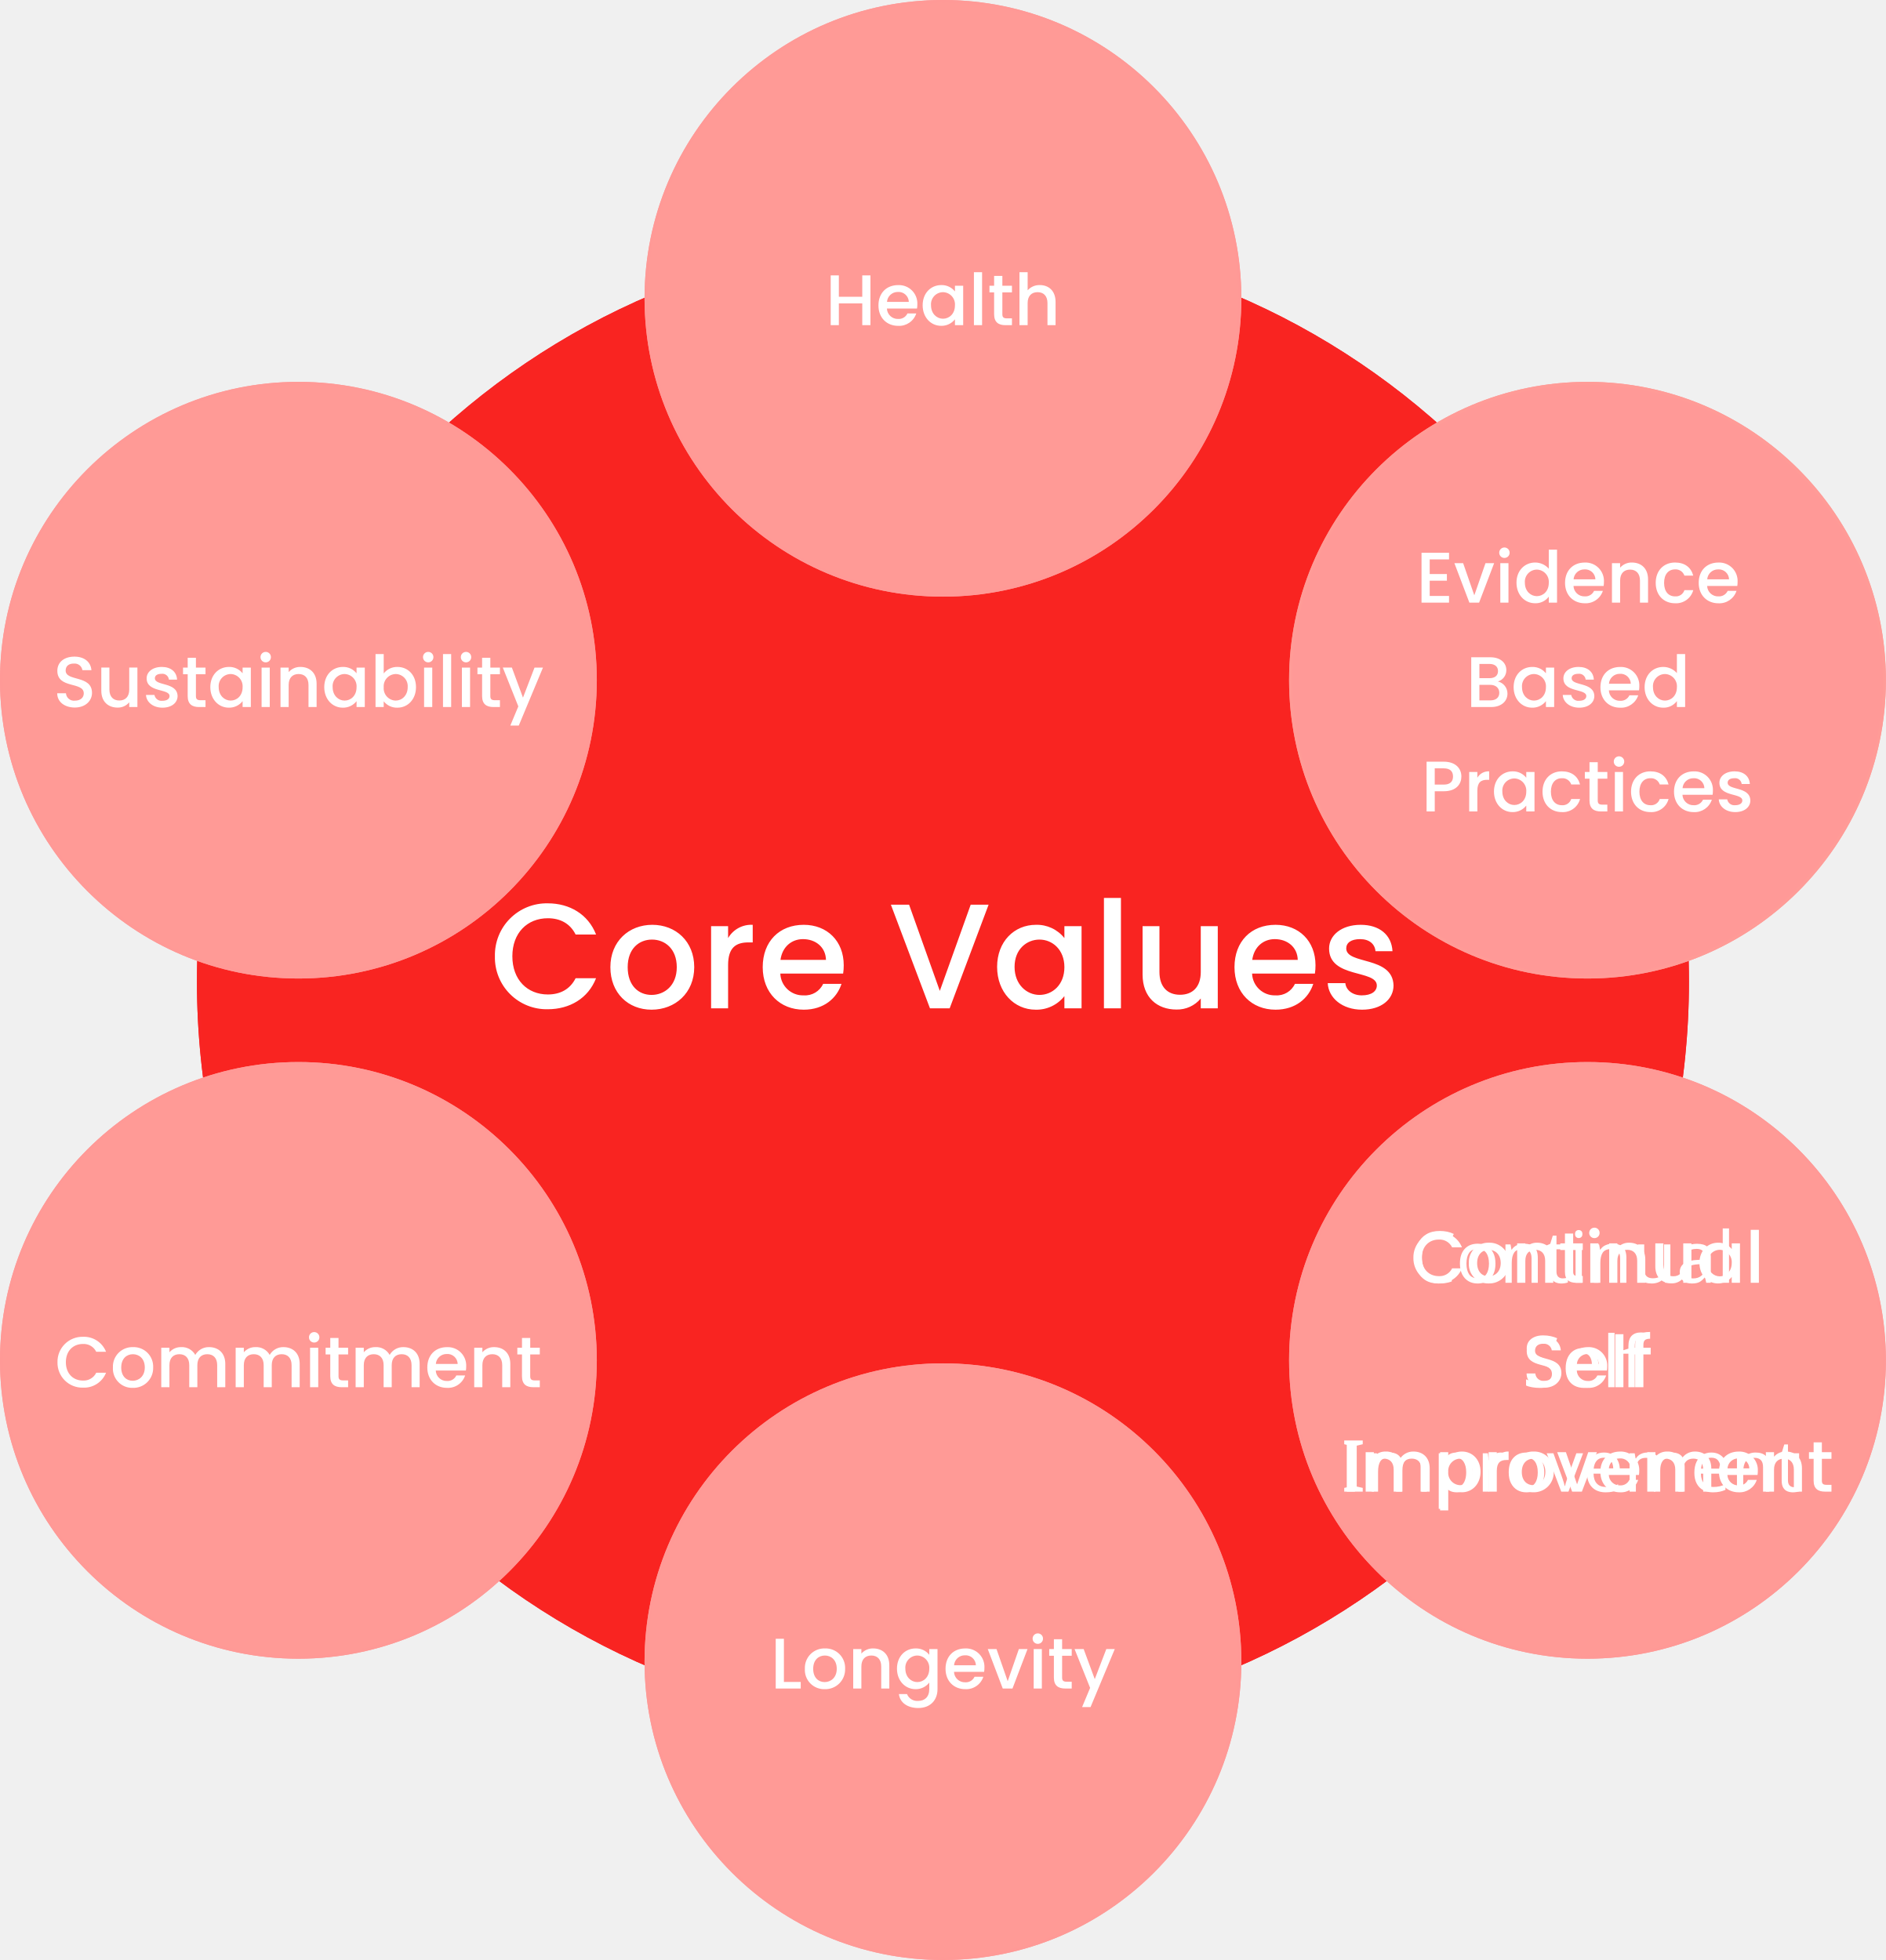
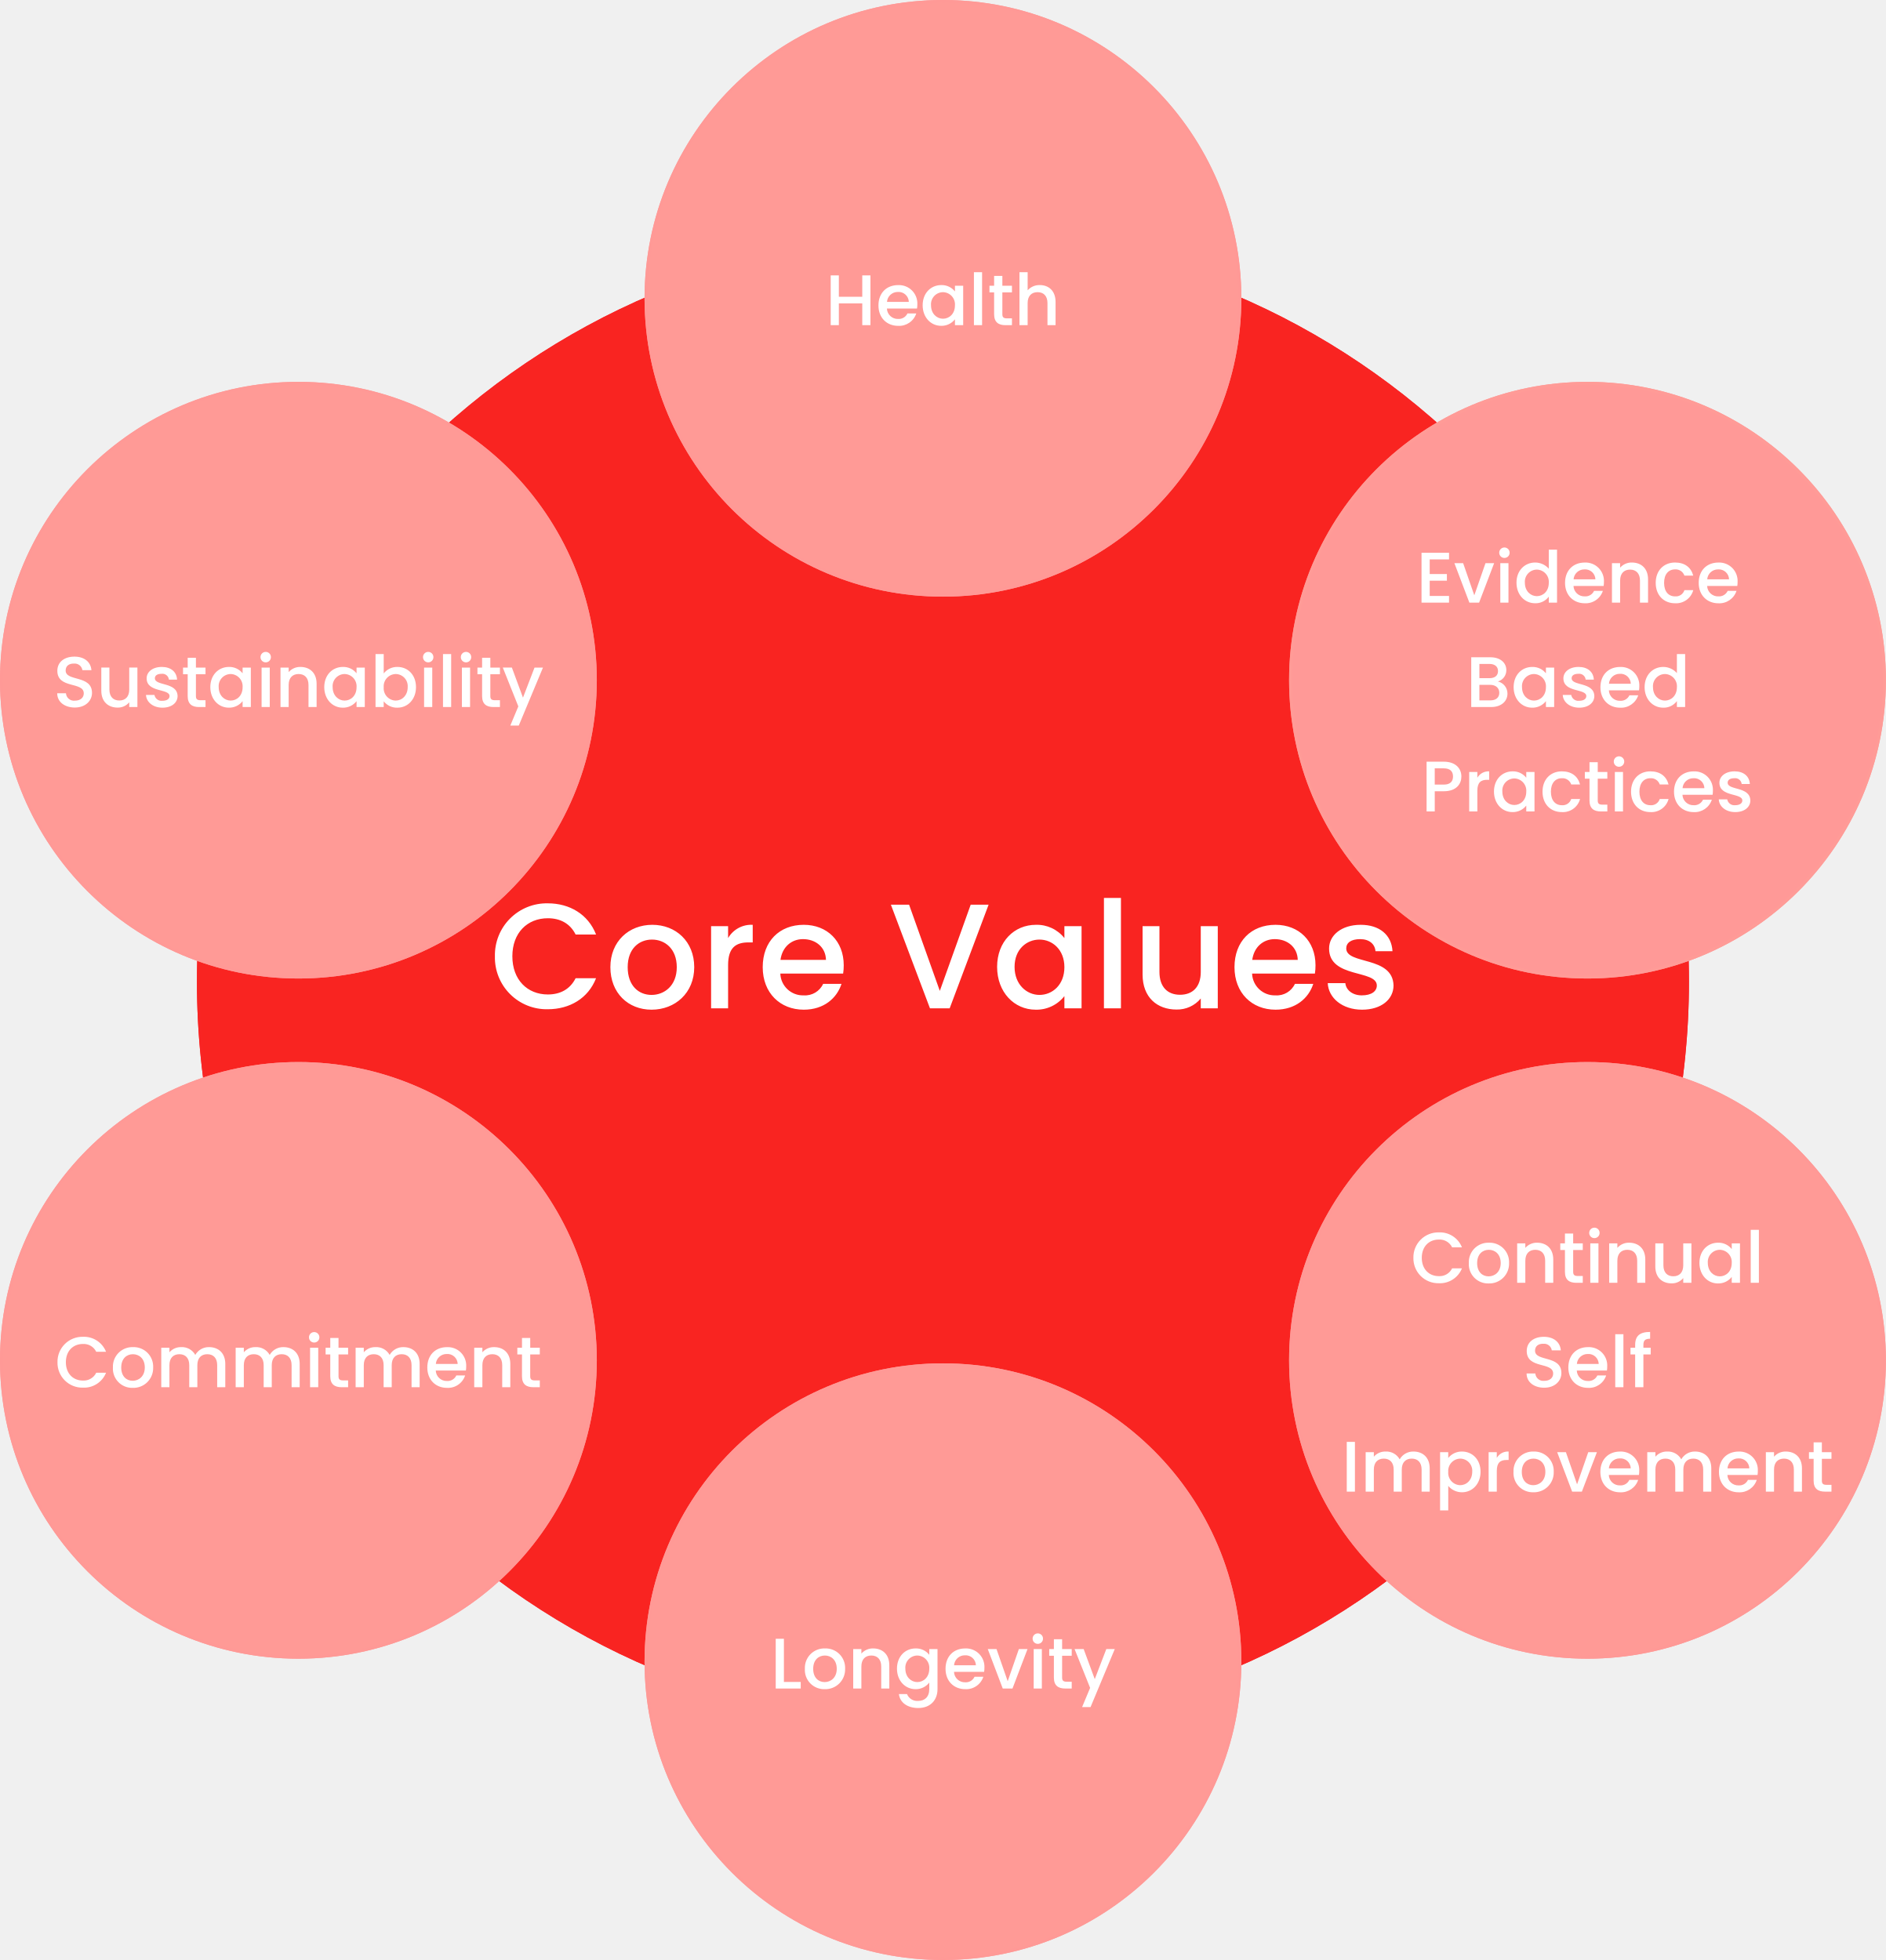
<svg xmlns="http://www.w3.org/2000/svg" width="632" height="657" viewBox="0 0 632 657">
  <defs>
    <clipPath id="clip-path">
      <path id="Path_1" data-name="Path 1" d="M0-256H432V0H0Z" fill="none" />
    </clipPath>
  </defs>
  <g id="Group_5" data-name="Group 5" transform="translate(-644 -184)">
    <g id="Ellipse_1" data-name="Ellipse 1" transform="translate(710 263)" fill="#f92421" stroke="#f92423" stroke-width="1">
      <circle cx="250" cy="250" r="250" stroke="none" />
      <circle cx="250" cy="250" r="249.5" fill="none" />
    </g>
    <g id="Ellipse_2" data-name="Ellipse 2" transform="translate(1076 312)" fill="#ff9997" stroke="#ff9b97" stroke-width="1">
      <circle cx="100" cy="100" r="100" stroke="none" />
      <circle cx="100" cy="100" r="99.5" fill="none" />
    </g>
    <g id="Ellipse_3" data-name="Ellipse 3" transform="translate(1076 540)" fill="#ff9a96" stroke="#ff9996" stroke-width="1">
      <circle cx="100" cy="100" r="100" stroke="none" />
      <circle cx="100" cy="100" r="99.5" fill="none" />
    </g>
    <g id="Ellipse_4" data-name="Ellipse 4" transform="translate(860 641)" fill="#ff9a96" stroke="#ff9996" stroke-width="1">
      <circle cx="100" cy="100" r="100" stroke="none" />
      <circle cx="100" cy="100" r="99.5" fill="none" />
    </g>
    <g id="Ellipse_5" data-name="Ellipse 5" transform="translate(860 184)" fill="#ff9a96" stroke="#ff9996" stroke-width="1">
      <circle cx="100" cy="100" r="100" stroke="none" />
      <circle cx="100" cy="100" r="99.5" fill="none" />
    </g>
    <g id="Ellipse_6" data-name="Ellipse 6" transform="translate(644 312)" fill="#ff9a96" stroke="#ff9996" stroke-width="1">
      <circle cx="100" cy="100" r="100" stroke="none" />
      <circle cx="100" cy="100" r="99.5" fill="none" />
    </g>
    <g id="Ellipse_7" data-name="Ellipse 7" transform="translate(644 540)" fill="#ff9a96" stroke="#ff9996" stroke-width="1">
      <circle cx="100" cy="100" r="100" stroke="none" />
      <circle cx="100" cy="100" r="99.5" fill="none" />
    </g>
    <path id="Path_8" data-name="Path 8" d="M1.85-17.45A17.352,17.352,0,0,0,19.6.3c7.25,0,13.5-3.6,16.15-10.4H28.9c-1.85,3.7-5.15,5.45-9.3,5.45-6.9,0-11.9-4.95-11.9-12.8s5-12.75,11.9-12.75c4.15,0,7.45,1.75,9.3,5.45h6.85C33.1-31.55,26.85-35.2,19.6-35.2A17.382,17.382,0,0,0,1.85-17.45Zm66.8,3.65c0-8.65-6.2-14.2-14.05-14.2S40.55-22.45,40.55-13.8,46.5.45,54.35.45C62.25.45,68.65-5.15,68.65-13.8Zm-22.3,0c0-6.25,3.85-9.25,8.15-9.25,4.25,0,8.3,3,8.3,9.25s-4.2,9.3-8.45,9.3C50.05-4.5,46.35-7.55,46.35-13.8ZM80-14.5c0-5.85,2.6-7.6,6.8-7.6h1.45V-28A8.974,8.974,0,0,0,80-23.55v-4H74.3V0H80Zm25.1-8.7c4.25,0,7.6,2.7,7.7,6.95H97.55C98.15-20.6,101.25-23.2,105.1-23.2ZM118-8.2h-6.15a6.67,6.67,0,0,1-6.5,3.85,7.578,7.578,0,0,1-7.85-7.3h21.05a17.584,17.584,0,0,0,.2-2.8c0-8.1-5.55-13.55-13.4-13.55C97.2-28,91.6-22.45,91.6-13.8S97.45.45,105.35.45C112.1.45,116.45-3.4,118-8.2Zm32.95,2.35-10.3-28.9h-6.1L147.65,0h6.6L167.3-34.75h-6Zm19.2-8.05c0,8.5,5.75,14.35,12.9,14.35A11.858,11.858,0,0,0,192.7-4.1V0h5.75V-27.55H192.7v4A11.727,11.727,0,0,0,183.15-28C175.9-28,170.15-22.4,170.15-13.9Zm22.55.1c0,5.95-4.05,9.3-8.35,9.3-4.25,0-8.35-3.45-8.35-9.4s4.1-9.15,8.35-9.15C188.65-23.05,192.7-19.7,192.7-13.8ZM205.95,0h5.7V-37h-5.7ZM244.1-27.55h-5.7V-12.2c0,5.05-2.75,7.65-6.95,7.65-4.15,0-6.9-2.6-6.9-7.65V-27.55H218.9v16.2C218.9-3.65,223.8.4,230.25.4a10.255,10.255,0,0,0,8.15-3.7V0h5.7Zm19.1,4.35c4.25,0,7.6,2.7,7.7,6.95H255.65C256.25-20.6,259.35-23.2,263.2-23.2Zm12.9,15h-6.15a6.67,6.67,0,0,1-6.5,3.85,7.578,7.578,0,0,1-7.85-7.3h21.05a17.581,17.581,0,0,0,.2-2.8c0-8.1-5.55-13.55-13.4-13.55-8.15,0-13.75,5.55-13.75,14.2S255.55.45,263.45.45C270.2.45,274.55-3.4,276.1-8.2Zm26.9.5c-.3-9.95-15.85-6.85-15.85-12.4,0-1.85,1.6-3.1,4.65-3.1,3.1,0,4.95,1.65,5.15,4.05h5.7c-.3-5.5-4.4-8.85-10.65-8.85-6.5,0-10.6,3.55-10.6,7.95,0,10.1,16,7,16,12.4,0,1.9-1.75,3.3-5.05,3.3-3.15,0-5.3-1.85-5.5-4.1h-5.9c.25,5,4.9,8.9,11.5,8.9C298.95.45,303-3.05,303-7.7Z" transform="translate(808 522)" fill="#fff" />
    <path id="Path_2" data-name="Path 2" d="M-46.4-16.7H-55.62V0H-46.4V-2.232h-6.48V-7.344h5.76V-9.576h-5.76v-4.9h6.48Zm1.8,3.48L-39.588,0h3.264l5.04-13.224h-2.9L-37.932-2.448l-3.744-10.776ZM-29.22,0h2.736V-13.224H-29.22Zm1.392-14.976A1.726,1.726,0,0,0-26.1-16.728a1.726,1.726,0,0,0-1.728-1.752,1.731,1.731,0,0,0-1.752,1.752A1.731,1.731,0,0,0-27.828-14.976Zm4.032,8.3c0,4.08,2.76,6.888,6.24,6.888a5.483,5.483,0,0,0,4.584-2.208V0h2.76V-17.76h-2.76v6.384a6.091,6.091,0,0,0-4.56-2.064C-21.036-13.44-23.8-10.752-23.8-6.672Zm10.824.048c0,2.856-1.944,4.464-4.008,4.464-2.04,0-4.008-1.656-4.008-4.512a4.057,4.057,0,0,1,4.008-4.392A4.1,4.1,0,0,1-12.972-6.624Zm11.928-4.512A3.434,3.434,0,0,1,2.652-7.8h-7.32A3.6,3.6,0,0,1-1.044-11.136Zm6.192,7.2H2.2A3.2,3.2,0,0,1-.924-2.088a3.638,3.638,0,0,1-3.768-3.5h10.1a8.44,8.44,0,0,0,.1-1.344,6.167,6.167,0,0,0-6.432-6.5c-3.912,0-6.6,2.664-6.6,6.816S-4.716.216-.924.216A6.043,6.043,0,0,0,5.148-3.936ZM17.58,0h2.712V-7.8c0-3.7-2.328-5.64-5.424-5.64a5.087,5.087,0,0,0-3.936,1.728v-1.512H8.2V0h2.736V-7.392c0-2.424,1.32-3.672,3.336-3.672,1.992,0,3.312,1.248,3.312,3.672Zm5.28-6.624c0,4.152,2.688,6.84,6.48,6.84a5.94,5.94,0,0,0,6.1-4.392H32.484A3.02,3.02,0,0,1,29.34-2.088c-2.208,0-3.672-1.632-3.672-4.536,0-2.88,1.464-4.512,3.672-4.512a3.09,3.09,0,0,1,3.144,2.088h2.952c-.744-2.784-2.856-4.392-6.1-4.392C25.548-13.44,22.86-10.752,22.86-6.624Zm20.88-4.512a3.434,3.434,0,0,1,3.7,3.336h-7.32A3.6,3.6,0,0,1,43.74-11.136Zm6.192,7.2H46.98a3.2,3.2,0,0,1-3.12,1.848,3.638,3.638,0,0,1-3.768-3.5H50.2a8.44,8.44,0,0,0,.1-1.344,6.167,6.167,0,0,0-6.432-6.5c-3.912,0-6.6,2.664-6.6,6.816s2.808,6.84,6.6,6.84A6.043,6.043,0,0,0,49.932-3.936Zm-79.488,34.16c0,1.608-1.128,2.544-2.976,2.544h-3.7V27.56h3.6C-30.8,27.56-29.556,28.568-29.556,30.224Zm-.432-7.272c0,1.536-1.08,2.376-2.856,2.376h-3.384V20.552h3.384C-31.068,20.552-29.988,21.44-29.988,22.952Zm3.168,7.56a4.149,4.149,0,0,0-3.216-4.08A3.9,3.9,0,0,0-27.2,22.616c0-2.352-1.872-4.3-5.4-4.3h-6.36V35h6.672C-28.884,35-26.82,33.056-26.82,30.512Zm2.064-2.184c0,4.08,2.76,6.888,6.192,6.888a5.692,5.692,0,0,0,4.632-2.184V35h2.76V21.776h-2.76V23.7a5.629,5.629,0,0,0-4.584-2.136C-22,21.56-24.756,24.248-24.756,28.328Zm10.824.048c0,2.856-1.944,4.464-4.008,4.464-2.04,0-4.008-1.656-4.008-4.512a4.057,4.057,0,0,1,4.008-4.392A4.1,4.1,0,0,1-13.932,28.376ZM2.292,31.3c-.144-4.776-7.608-3.288-7.608-5.952,0-.888.768-1.488,2.232-1.488A2.187,2.187,0,0,1-.612,25.808H2.124C1.98,23.168.012,21.56-2.988,21.56c-3.12,0-5.088,1.7-5.088,3.816,0,4.848,7.68,3.36,7.68,5.952,0,.912-.84,1.584-2.424,1.584a2.413,2.413,0,0,1-2.64-1.968H-8.292c.12,2.4,2.352,4.272,5.52,4.272C.348,35.216,2.292,33.536,2.292,31.3Zm8.52-7.44a3.434,3.434,0,0,1,3.7,3.336H7.188A3.6,3.6,0,0,1,10.812,23.864ZM17,31.064H14.052a3.2,3.2,0,0,1-3.12,1.848,3.638,3.638,0,0,1-3.768-3.5h10.1a8.44,8.44,0,0,0,.1-1.344,6.167,6.167,0,0,0-6.432-6.5c-3.912,0-6.6,2.664-6.6,6.816s2.808,6.84,6.6,6.84A6.043,6.043,0,0,0,17,31.064Zm2.136-2.736c0,4.08,2.76,6.888,6.24,6.888a5.483,5.483,0,0,0,4.584-2.208V35h2.76V17.24h-2.76v6.384A6.091,6.091,0,0,0,25.4,21.56C21.9,21.56,19.14,24.248,19.14,28.328Zm10.824.048c0,2.856-1.944,4.464-4.008,4.464-2.04,0-4.008-1.656-4.008-4.512a4.057,4.057,0,0,1,4.008-4.392A4.1,4.1,0,0,1,29.964,28.376ZM-51.192,61V55.552h3.024c2.136,0,3.1,1.008,3.1,2.736,0,1.68-.96,2.712-3.1,2.712Zm8.928-2.712c0-2.712-1.944-4.968-5.9-4.968h-5.76V70h2.736V63.232h3.024C-43.824,63.232-42.264,60.664-42.264,58.288Zm5.352,4.752c0-2.808,1.248-3.648,3.264-3.648h.7V56.56a4.307,4.307,0,0,0-3.96,2.136v-1.92h-2.736V70h2.736Zm5.568.288c0,4.08,2.76,6.888,6.192,6.888a5.692,5.692,0,0,0,4.632-2.184V70h2.76V56.776h-2.76V58.7A5.629,5.629,0,0,0-25.1,56.56C-28.584,56.56-31.344,59.248-31.344,63.328Zm10.824.048c0,2.856-1.944,4.464-4.008,4.464-2.04,0-4.008-1.656-4.008-4.512a4.057,4.057,0,0,1,4.008-4.392A4.1,4.1,0,0,1-20.52,63.376Zm5.448,0c0,4.152,2.688,6.84,6.48,6.84a5.94,5.94,0,0,0,6.1-4.392H-5.448a3.02,3.02,0,0,1-3.144,2.088c-2.208,0-3.672-1.632-3.672-4.536,0-2.88,1.464-4.512,3.672-4.512a3.09,3.09,0,0,1,3.144,2.088H-2.5c-.744-2.784-2.856-4.392-6.1-4.392C-12.384,56.56-15.072,59.248-15.072,63.376ZM.672,66.328C.672,69.016,2.136,70,4.488,70h2.16V67.72H4.968c-1.152,0-1.536-.408-1.536-1.392v-7.32H6.648V56.776H3.432V53.488H.672v3.288H-.888v2.232H.672ZM9.168,70H11.9V56.776H9.168ZM10.56,55.024a1.752,1.752,0,1,0-1.752-1.752A1.726,1.726,0,0,0,10.56,55.024Zm4.032,8.352c0,4.152,2.688,6.84,6.48,6.84a5.94,5.94,0,0,0,6.1-4.392H24.216a3.02,3.02,0,0,1-3.144,2.088c-2.208,0-3.672-1.632-3.672-4.536,0-2.88,1.464-4.512,3.672-4.512a3.09,3.09,0,0,1,3.144,2.088h2.952c-.744-2.784-2.856-4.392-6.1-4.392C17.28,56.56,14.592,59.248,14.592,63.376Zm20.88-4.512a3.434,3.434,0,0,1,3.7,3.336h-7.32A3.6,3.6,0,0,1,35.472,58.864Zm6.192,7.2H38.712a3.2,3.2,0,0,1-3.12,1.848,3.638,3.638,0,0,1-3.768-3.5h10.1a8.44,8.44,0,0,0,.1-1.344,6.167,6.167,0,0,0-6.432-6.5c-3.912,0-6.6,2.664-6.6,6.816s2.808,6.84,6.6,6.84A6.043,6.043,0,0,0,41.664,66.064Zm12.912.24c-.144-4.776-7.608-3.288-7.608-5.952,0-.888.768-1.488,2.232-1.488a2.187,2.187,0,0,1,2.472,1.944h2.736c-.144-2.64-2.112-4.248-5.112-4.248-3.12,0-5.088,1.7-5.088,3.816,0,4.848,7.68,3.36,7.68,5.952,0,.912-.84,1.584-2.424,1.584a2.413,2.413,0,0,1-2.64-1.968H43.992c.12,2.4,2.352,4.272,5.52,4.272C52.632,70.216,54.576,68.536,54.576,66.3Z" transform="translate(1176 386)" fill="#fff" />
-     <text id="Continual_Self_Improvement" data-name="Continual Self Improvement" transform="translate(1176 614)" fill="#fff" font-size="24" font-family="Poppins-Medium, Poppins" font-weight="500">
-       <tspan x="-59.232" y="0">Continual</tspan>
-       <tspan x="-21.804" y="35">Self</tspan>
-       <tspan x="-82.476" y="70">Improvement</tspan>
-     </text>
    <path id="Path_6" data-name="Path 6" d="M-56.04-16.68V0h8.376V-2.208H-53.3V-16.68ZM-32.784-6.624a6.521,6.521,0,0,0-6.744-6.816,6.521,6.521,0,0,0-6.744,6.816A6.447,6.447,0,0,0-39.648.216,6.624,6.624,0,0,0-32.784-6.624Zm-10.7,0c0-3,1.848-4.44,3.912-4.44,2.04,0,3.984,1.44,3.984,4.44S-37.608-2.16-39.648-2.16C-41.712-2.16-43.488-3.624-43.488-6.624ZM-20.688,0h2.712V-7.8c0-3.7-2.328-5.64-5.424-5.64a5.087,5.087,0,0,0-3.936,1.728v-1.512h-2.736V0h2.736V-7.392c0-2.424,1.32-3.672,3.336-3.672,1.992,0,3.312,1.248,3.312,3.672Zm5.28-6.672c0,4.08,2.76,6.888,6.24,6.888A5.677,5.677,0,0,0-4.584-1.992V.216c0,2.64-1.584,3.936-3.7,3.936a3.686,3.686,0,0,1-3.768-2.3H-14.76c.336,2.928,2.952,4.68,6.48,4.68,4.128,0,6.456-2.712,6.456-6.312v-13.44h-2.76v1.92A5.6,5.6,0,0,0-9.168-13.44C-12.648-13.44-15.408-10.752-15.408-6.672Zm10.824.048c0,2.856-1.944,4.464-4.008,4.464-2.04,0-4.008-1.656-4.008-4.512a4.057,4.057,0,0,1,4.008-4.392A4.1,4.1,0,0,1-4.584-6.624ZM7.344-11.136A3.434,3.434,0,0,1,11.04-7.8H3.72A3.6,3.6,0,0,1,7.344-11.136Zm6.192,7.2H10.584a3.2,3.2,0,0,1-3.12,1.848A3.638,3.638,0,0,1,3.7-5.592H13.8a8.44,8.44,0,0,0,.1-1.344,6.167,6.167,0,0,0-6.432-6.5c-3.912,0-6.6,2.664-6.6,6.816S3.672.216,7.464.216A6.043,6.043,0,0,0,13.536-3.936Zm1.488-9.288L20.04,0H23.3l5.04-13.224h-2.9L21.7-2.448,17.952-13.224ZM30.408,0h2.736V-13.224H30.408ZM31.8-14.976a1.726,1.726,0,0,0,1.728-1.752A1.726,1.726,0,0,0,31.8-18.48a1.731,1.731,0,0,0-1.752,1.752A1.731,1.731,0,0,0,31.8-14.976Zm5.376,11.3C37.176-.984,38.64,0,40.992,0h2.16V-2.28h-1.68c-1.152,0-1.536-.408-1.536-1.392v-7.32h3.216v-2.232H39.936v-3.288h-2.76v3.288h-1.56v2.232h1.56Zm13.7.528-3.72-10.08H44.112L49.32-.216,46.632,6.216h2.832l8.112-19.44H54.744Z" transform="translate(960 750)" fill="#fff" />
    <path id="Path_5" data-name="Path 5" d="M-80.736-8.376a8.329,8.329,0,0,0,8.52,8.52,7.931,7.931,0,0,0,7.752-4.992h-3.288a4.66,4.66,0,0,1-4.464,2.616c-3.312,0-5.712-2.376-5.712-6.144s2.4-6.12,5.712-6.12a4.66,4.66,0,0,1,4.464,2.616h3.288A7.951,7.951,0,0,0-72.216-16.9,8.343,8.343,0,0,0-80.736-8.376Zm32.064,1.752a6.521,6.521,0,0,0-6.744-6.816A6.521,6.521,0,0,0-62.16-6.624,6.447,6.447,0,0,0-55.536.216,6.624,6.624,0,0,0-48.672-6.624Zm-10.7,0c0-3,1.848-4.44,3.912-4.44,2.04,0,3.984,1.44,3.984,4.44S-53.5-2.16-55.536-2.16C-57.6-2.16-59.376-3.624-59.376-6.624ZM-27.216,0H-24.5V-7.8c0-3.7-2.352-5.64-5.448-5.64a5.178,5.178,0,0,0-4.608,2.616,5.1,5.1,0,0,0-4.752-2.616,5.036,5.036,0,0,0-3.912,1.728v-1.512H-45.96V0h2.736V-7.392c0-2.424,1.32-3.672,3.336-3.672,1.992,0,3.312,1.248,3.312,3.672V0h2.712V-7.392c0-2.424,1.32-3.672,3.336-3.672,1.992,0,3.312,1.248,3.312,3.672ZM-2.28,0H.432V-7.8c0-3.7-2.352-5.64-5.448-5.64a5.178,5.178,0,0,0-4.608,2.616,5.1,5.1,0,0,0-4.752-2.616,5.036,5.036,0,0,0-3.912,1.728v-1.512h-2.736V0h2.736V-7.392c0-2.424,1.32-3.672,3.336-3.672,1.992,0,3.312,1.248,3.312,3.672V0h2.712V-7.392c0-2.424,1.32-3.672,3.336-3.672,1.992,0,3.312,1.248,3.312,3.672ZM3.912,0H6.648V-13.224H3.912ZM5.3-14.976a1.726,1.726,0,0,0,1.728-1.752A1.726,1.726,0,0,0,5.3-18.48a1.731,1.731,0,0,0-1.752,1.752A1.731,1.731,0,0,0,5.3-14.976Zm5.376,11.3C10.68-.984,12.144,0,14.5,0h2.16V-2.28h-1.68c-1.152,0-1.536-.408-1.536-1.392v-7.32h3.216v-2.232H13.44v-3.288H10.68v3.288H9.12v2.232h1.56ZM37.92,0h2.712V-7.8c0-3.7-2.352-5.64-5.448-5.64a5.178,5.178,0,0,0-4.608,2.616,5.1,5.1,0,0,0-4.752-2.616,5.036,5.036,0,0,0-3.912,1.728v-1.512H19.176V0h2.736V-7.392c0-2.424,1.32-3.672,3.336-3.672,1.992,0,3.312,1.248,3.312,3.672V0h2.712V-7.392c0-2.424,1.32-3.672,3.336-3.672,1.992,0,3.312,1.248,3.312,3.672ZM49.68-11.136a3.434,3.434,0,0,1,3.7,3.336h-7.32A3.6,3.6,0,0,1,49.68-11.136Zm6.192,7.2H52.92A3.2,3.2,0,0,1,49.8-2.088a3.638,3.638,0,0,1-3.768-3.5h10.1a8.44,8.44,0,0,0,.1-1.344,6.167,6.167,0,0,0-6.432-6.5c-3.912,0-6.6,2.664-6.6,6.816S46.008.216,49.8.216A6.043,6.043,0,0,0,55.872-3.936ZM68.3,0h2.712V-7.8c0-3.7-2.328-5.64-5.424-5.64a5.087,5.087,0,0,0-3.936,1.728v-1.512H58.92V0h2.736V-7.392c0-2.424,1.32-3.672,3.336-3.672,1.992,0,3.312,1.248,3.312,3.672Zm6.624-3.672C74.928-.984,76.392,0,78.744,0H80.9V-2.28h-1.68c-1.152,0-1.536-.408-1.536-1.392v-7.32H80.9v-2.232H77.688v-3.288h-2.76v3.288h-1.56v2.232h1.56Z" transform="translate(744 649)" fill="#fff" />
    <path id="Path_7" data-name="Path 7" d="M-58.344-8.376a8.329,8.329,0,0,0,8.52,8.52,7.931,7.931,0,0,0,7.752-4.992H-45.36a4.66,4.66,0,0,1-4.464,2.616c-3.312,0-5.712-2.376-5.712-6.144s2.4-6.12,5.712-6.12A4.66,4.66,0,0,1-45.36-11.88h3.288A7.951,7.951,0,0,0-49.824-16.9,8.343,8.343,0,0,0-58.344-8.376ZM-26.28-6.624a6.521,6.521,0,0,0-6.744-6.816,6.521,6.521,0,0,0-6.744,6.816A6.447,6.447,0,0,0-33.144.216,6.624,6.624,0,0,0-26.28-6.624Zm-10.7,0c0-3,1.848-4.44,3.912-4.44,2.04,0,3.984,1.44,3.984,4.44S-31.1-2.16-33.144-2.16C-35.208-2.16-36.984-3.624-36.984-6.624ZM-14.184,0h2.712V-7.8c0-3.7-2.328-5.64-5.424-5.64a5.087,5.087,0,0,0-3.936,1.728v-1.512h-2.736V0h2.736V-7.392c0-2.424,1.32-3.672,3.336-3.672,1.992,0,3.312,1.248,3.312,3.672ZM-7.56-3.672C-7.56-.984-6.1,0-3.744,0h2.16V-2.28h-1.68C-4.416-2.28-4.8-2.688-4.8-3.672v-7.32h3.216v-2.232H-4.8v-3.288H-7.56v3.288H-9.12v2.232h1.56ZM.936,0H3.672V-13.224H.936ZM2.328-14.976a1.726,1.726,0,0,0,1.728-1.752A1.726,1.726,0,0,0,2.328-18.48,1.731,1.731,0,0,0,.576-16.728,1.731,1.731,0,0,0,2.328-14.976ZM16.656,0h2.712V-7.8c0-3.7-2.328-5.64-5.424-5.64a5.087,5.087,0,0,0-3.936,1.728v-1.512H7.272V0h2.736V-7.392c0-2.424,1.32-3.672,3.336-3.672,1.992,0,3.312,1.248,3.312,3.672ZM34.824-13.224H32.088v7.368c0,2.424-1.32,3.672-3.336,3.672-1.992,0-3.312-1.248-3.312-3.672v-7.368H22.728v7.776c0,3.7,2.352,5.64,5.448,5.64a4.922,4.922,0,0,0,3.912-1.776V0h2.736Zm2.688,6.552c0,4.08,2.76,6.888,6.192,6.888a5.692,5.692,0,0,0,4.632-2.184V0H51.1V-13.224h-2.76v1.92a5.629,5.629,0,0,0-4.584-2.136C40.272-13.44,37.512-10.752,37.512-6.672Zm10.824.048c0,2.856-1.944,4.464-4.008,4.464-2.04,0-4.008-1.656-4.008-4.512a4.057,4.057,0,0,1,4.008-4.392A4.1,4.1,0,0,1,48.336-6.624ZM54.7,0h2.736V-17.76H54.7ZM-8.748,30.272c0-6.1-8.832-3.744-8.832-7.512,0-1.608,1.224-2.376,2.808-2.328a2.61,2.61,0,0,1,2.808,2.208H-8.94c-.24-2.856-2.5-4.536-5.688-4.536-3.408,0-5.736,1.824-5.736,4.752,0,6.144,8.856,3.528,8.856,7.56,0,1.416-1.08,2.448-3,2.448a2.677,2.677,0,0,1-2.976-2.472h-2.928c0,2.952,2.568,4.776,5.9,4.776C-10.788,35.168-8.748,32.768-8.748,30.272ZM.06,23.864a3.434,3.434,0,0,1,3.7,3.336h-7.32A3.6,3.6,0,0,1,.06,23.864Zm6.192,7.2H3.3A3.2,3.2,0,0,1,.18,32.912a3.638,3.638,0,0,1-3.768-3.5h10.1a8.44,8.44,0,0,0,.1-1.344A6.167,6.167,0,0,0,.18,21.56c-3.912,0-6.6,2.664-6.6,6.816s2.808,6.84,6.6,6.84A6.043,6.043,0,0,0,6.252,31.064ZM9.3,35h2.736V17.24H9.3Zm6.672,0h2.76V24.008H21.18V21.776H18.732V20.84c0-1.512.576-2.088,2.256-2.088v-2.28c-3.456,0-5.016,1.32-5.016,4.368v.936h-1.56v2.232h1.56ZM-80.676,70h2.736V53.32h-2.736Zm25.08,0h2.712V62.2c0-3.7-2.352-5.64-5.448-5.64a5.178,5.178,0,0,0-4.608,2.616,5.1,5.1,0,0,0-4.752-2.616A5.036,5.036,0,0,0-71.6,58.288V56.776H-74.34V70H-71.6V62.608c0-2.424,1.32-3.672,3.336-3.672,1.992,0,3.312,1.248,3.312,3.672V70h2.712V62.608c0-2.424,1.32-3.672,3.336-3.672,1.992,0,3.312,1.248,3.312,3.672Zm8.928-11.28V56.776H-49.4V76.288h2.736V68.08a5.979,5.979,0,0,0,4.608,2.136c3.48,0,6.216-2.808,6.216-6.888S-38.58,56.56-42.06,56.56A5.77,5.77,0,0,0-46.668,58.72Zm8.04,4.608c0,2.856-1.968,4.512-4.032,4.512a4.122,4.122,0,0,1-4.008-4.464,4.115,4.115,0,0,1,4.008-4.44A4.061,4.061,0,0,1-38.628,63.328Zm8.232-.288c0-2.808,1.248-3.648,3.264-3.648h.7V56.56A4.307,4.307,0,0,0-30.4,58.7v-1.92h-2.736V70H-30.4Zm19.08.336A6.521,6.521,0,0,0-18.06,56.56,6.521,6.521,0,0,0-24.8,63.376a6.447,6.447,0,0,0,6.624,6.84A6.624,6.624,0,0,0-11.316,63.376Zm-10.7,0c0-3,1.848-4.44,3.912-4.44,2.04,0,3.984,1.44,3.984,4.44S-16.14,67.84-18.18,67.84C-20.244,67.84-22.02,66.376-22.02,63.376Zm11.856-6.6L-5.148,70h3.264l5.04-13.224H.252L-3.492,67.552-7.236,56.776Zm20.952,2.088a3.434,3.434,0,0,1,3.7,3.336H7.164A3.6,3.6,0,0,1,10.788,58.864Zm6.192,7.2H14.028a3.2,3.2,0,0,1-3.12,1.848,3.638,3.638,0,0,1-3.768-3.5h10.1a8.44,8.44,0,0,0,.1-1.344,6.167,6.167,0,0,0-6.432-6.5c-3.912,0-6.6,2.664-6.6,6.816s2.808,6.84,6.6,6.84A6.043,6.043,0,0,0,16.98,66.064ZM38.772,70h2.712V62.2c0-3.7-2.352-5.64-5.448-5.64a5.178,5.178,0,0,0-4.608,2.616,5.1,5.1,0,0,0-4.752-2.616,5.036,5.036,0,0,0-3.912,1.728V56.776H20.028V70h2.736V62.608c0-2.424,1.32-3.672,3.336-3.672,1.992,0,3.312,1.248,3.312,3.672V70h2.712V62.608c0-2.424,1.32-3.672,3.336-3.672,1.992,0,3.312,1.248,3.312,3.672Zm11.76-11.136a3.434,3.434,0,0,1,3.7,3.336h-7.32A3.6,3.6,0,0,1,50.532,58.864Zm6.192,7.2H53.772a3.2,3.2,0,0,1-3.12,1.848,3.638,3.638,0,0,1-3.768-3.5h10.1a8.44,8.44,0,0,0,.1-1.344,6.167,6.167,0,0,0-6.432-6.5c-3.912,0-6.6,2.664-6.6,6.816s2.808,6.84,6.6,6.84A6.043,6.043,0,0,0,56.724,66.064ZM69.156,70h2.712V62.2c0-3.7-2.328-5.64-5.424-5.64a5.087,5.087,0,0,0-3.936,1.728V56.776H59.772V70h2.736V62.608c0-2.424,1.32-3.672,3.336-3.672,1.992,0,3.312,1.248,3.312,3.672Zm6.624-3.672C75.78,69.016,77.244,70,79.6,70h2.16V67.72h-1.68c-1.152,0-1.536-.408-1.536-1.392v-7.32h3.216V56.776H78.54V53.488H75.78v3.288H74.22v2.232h1.56Z" transform="translate(1176 614)" fill="#fff" />
    <path id="Path_3" data-name="Path 3" d="M-27.036,0H-24.3V-16.68h-2.736v7.152h-7.848V-16.68H-37.62V0h2.736V-7.3h7.848Zm11.9-11.136a3.434,3.434,0,0,1,3.7,3.336h-7.32A3.6,3.6,0,0,1-15.132-11.136Zm6.192,7.2h-2.952a3.2,3.2,0,0,1-3.12,1.848,3.638,3.638,0,0,1-3.768-3.5h10.1a8.44,8.44,0,0,0,.1-1.344,6.167,6.167,0,0,0-6.432-6.5c-3.912,0-6.6,2.664-6.6,6.816s2.808,6.84,6.6,6.84A6.043,6.043,0,0,0-8.94-3.936ZM-6.8-6.672C-6.8-2.592-4.044.216-.612.216A5.692,5.692,0,0,0,4.02-1.968V0H6.78V-13.224H4.02v1.92A5.629,5.629,0,0,0-.564-13.44C-4.044-13.44-6.8-10.752-6.8-6.672ZM4.02-6.624C4.02-3.768,2.076-2.16.012-2.16-2.028-2.16-4-3.816-4-6.672A4.057,4.057,0,0,1,.012-11.064,4.1,4.1,0,0,1,4.02-6.624ZM10.38,0h2.736V-17.76H10.38Zm6.768-3.672C17.148-.984,18.612,0,20.964,0h2.16V-2.28h-1.68c-1.152,0-1.536-.408-1.536-1.392v-7.32h3.216v-2.232H19.908v-3.288h-2.76v3.288h-1.56v2.232h1.56ZM25.644,0H28.38V-7.392c0-2.424,1.32-3.672,3.336-3.672,1.992,0,3.312,1.248,3.312,3.672V0H37.74V-7.8c0-3.7-2.3-5.64-5.256-5.64a5.242,5.242,0,0,0-4.1,1.752V-17.76H25.644Z" transform="translate(960 293)" fill="#fff" />
    <path id="Path_4" data-name="Path 4" d="M-69.168-4.728c0-6.1-8.832-3.744-8.832-7.512,0-1.608,1.224-2.376,2.808-2.328a2.61,2.61,0,0,1,2.808,2.208h3.024c-.24-2.856-2.5-4.536-5.688-4.536-3.408,0-5.736,1.824-5.736,4.752,0,6.144,8.856,3.528,8.856,7.56,0,1.416-1.08,2.448-3,2.448A2.677,2.677,0,0,1-77.9-4.608h-2.928c0,2.952,2.568,4.776,5.9,4.776C-71.208.168-69.168-2.232-69.168-4.728Zm15.216-8.5h-2.736v7.368c0,2.424-1.32,3.672-3.336,3.672-1.992,0-3.312-1.248-3.312-3.672v-7.368h-2.712v7.776c0,3.7,2.352,5.64,5.448,5.64a4.922,4.922,0,0,0,3.912-1.776V0h2.736ZM-40.488-3.7C-40.632-8.472-48.1-6.984-48.1-9.648c0-.888.768-1.488,2.232-1.488a2.187,2.187,0,0,1,2.472,1.944h2.736c-.144-2.64-2.112-4.248-5.112-4.248-3.12,0-5.088,1.7-5.088,3.816,0,4.848,7.68,3.36,7.68,5.952,0,.912-.84,1.584-2.424,1.584a2.413,2.413,0,0,1-2.64-1.968h-2.832c.12,2.4,2.352,4.272,5.52,4.272C-42.432.216-40.488-1.464-40.488-3.7Zm3.384.024C-37.1-.984-35.64,0-33.288,0h2.16V-2.28h-1.68c-1.152,0-1.536-.408-1.536-1.392v-7.32h3.216v-2.232h-3.216v-3.288H-37.1v3.288h-1.56v2.232h1.56Zm7.584-3c0,4.08,2.76,6.888,6.192,6.888A5.692,5.692,0,0,0-18.7-1.968V0h2.76V-13.224H-18.7v1.92A5.629,5.629,0,0,0-23.28-13.44C-26.76-13.44-29.52-10.752-29.52-6.672Zm10.824.048c0,2.856-1.944,4.464-4.008,4.464-2.04,0-4.008-1.656-4.008-4.512A4.057,4.057,0,0,1-22.7-11.064,4.1,4.1,0,0,1-18.7-6.624ZM-12.336,0H-9.6V-13.224h-2.736Zm1.392-14.976a1.726,1.726,0,0,0,1.728-1.752,1.726,1.726,0,0,0-1.728-1.752A1.731,1.731,0,0,0-12.7-16.728,1.731,1.731,0,0,0-10.944-14.976ZM3.384,0H6.1V-7.8c0-3.7-2.328-5.64-5.424-5.64a5.087,5.087,0,0,0-3.936,1.728v-1.512H-6V0h2.736V-7.392c0-2.424,1.32-3.672,3.336-3.672,1.992,0,3.312,1.248,3.312,3.672Zm5.28-6.672c0,4.08,2.76,6.888,6.192,6.888a5.692,5.692,0,0,0,4.632-2.184V0h2.76V-13.224h-2.76v1.92A5.629,5.629,0,0,0,14.9-13.44C11.424-13.44,8.664-10.752,8.664-6.672Zm10.824.048c0,2.856-1.944,4.464-4.008,4.464-2.04,0-4.008-1.656-4.008-4.512a4.057,4.057,0,0,1,4.008-4.392A4.1,4.1,0,0,1,19.488-6.624Zm9.1-4.632v-6.5H25.848V0h2.736V-1.92A5.62,5.62,0,0,0,33.192.216c3.48,0,6.216-2.808,6.216-6.888S36.7-13.44,33.192-13.44A5.654,5.654,0,0,0,28.584-11.256Zm8.04,4.584c0,2.856-1.968,4.512-4.032,4.512a4.122,4.122,0,0,1-4.008-4.464,4.115,4.115,0,0,1,4.008-4.44A4.061,4.061,0,0,1,36.624-6.672ZM42.12,0h2.736V-13.224H42.12Zm1.392-14.976a1.726,1.726,0,0,0,1.728-1.752,1.726,1.726,0,0,0-1.728-1.752,1.731,1.731,0,0,0-1.752,1.752A1.731,1.731,0,0,0,43.512-14.976ZM48.456,0h2.736V-17.76H48.456Zm6.336,0h2.736V-13.224H54.792Zm1.392-14.976a1.726,1.726,0,0,0,1.728-1.752,1.726,1.726,0,0,0-1.728-1.752,1.731,1.731,0,0,0-1.752,1.752A1.731,1.731,0,0,0,56.184-14.976Zm5.376,11.3C61.56-.984,63.024,0,65.376,0h2.16V-2.28h-1.68c-1.152,0-1.536-.408-1.536-1.392v-7.32h3.216v-2.232H64.32v-3.288H61.56v3.288H60v2.232h1.56Zm13.7.528-3.72-10.08H68.5L73.7-.216,71.016,6.216h2.832l8.112-19.44H79.128Z" transform="translate(744 421)" fill="#fff" />
  </g>
</svg>
